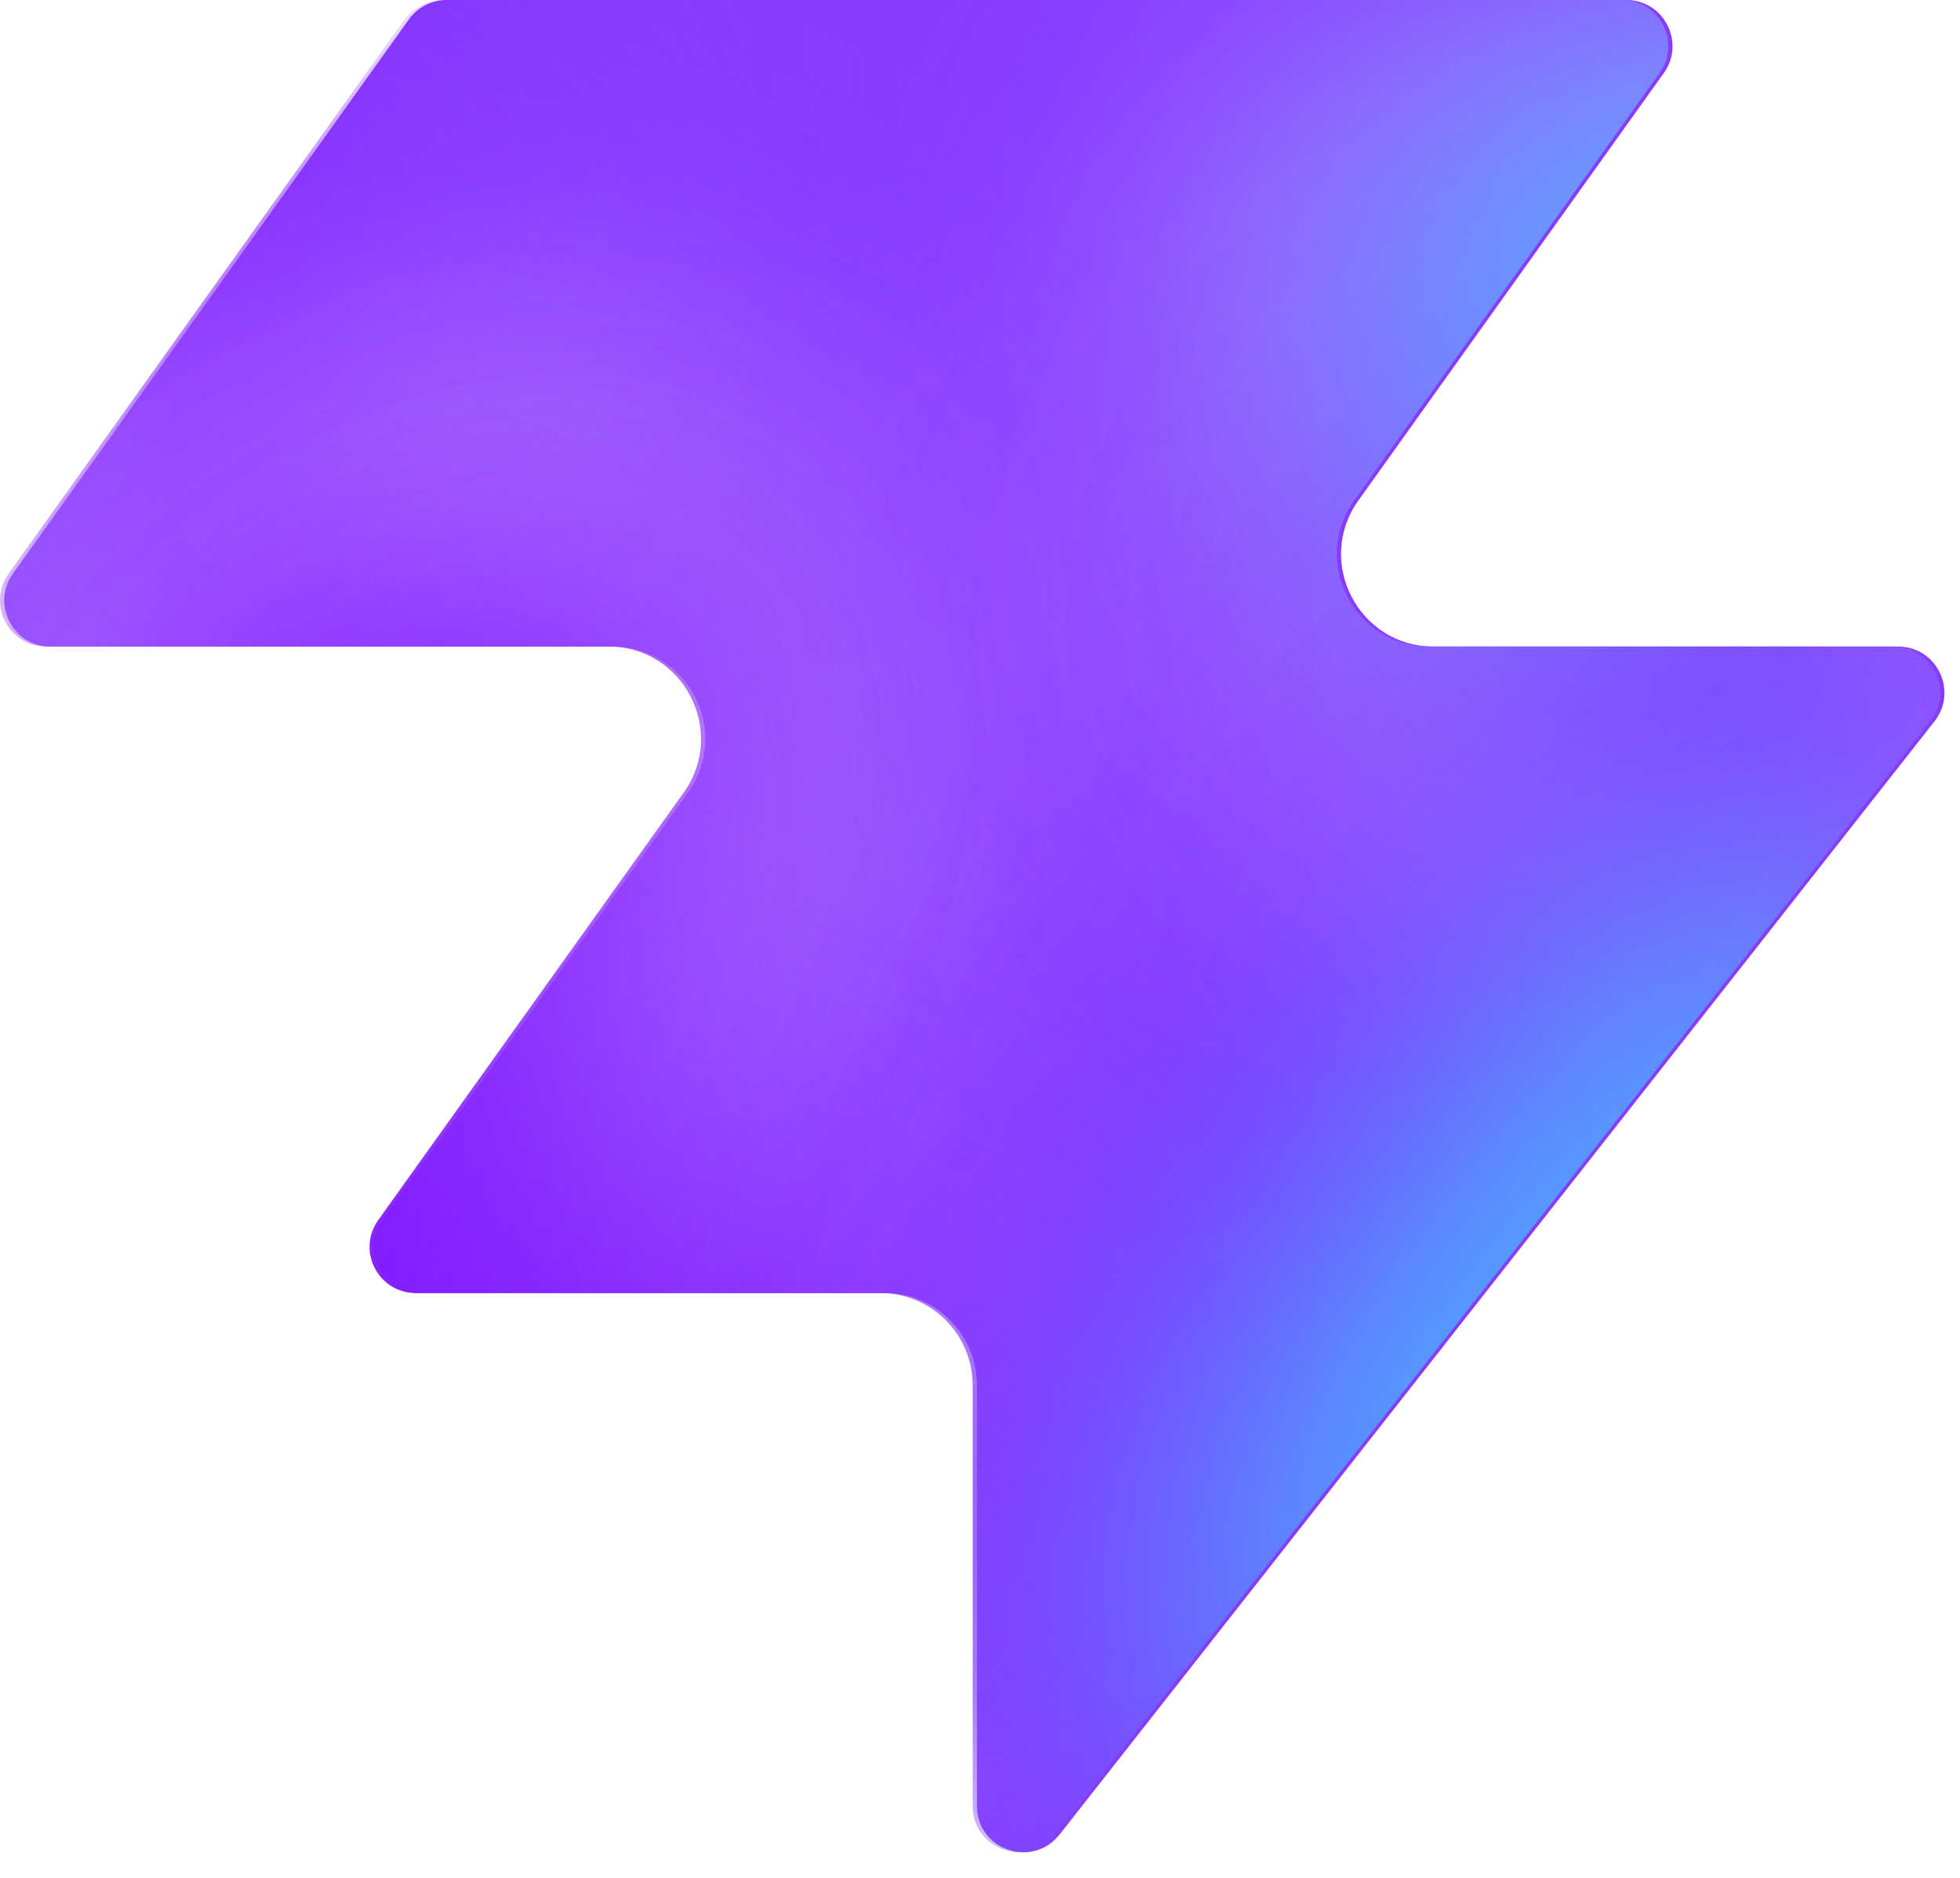
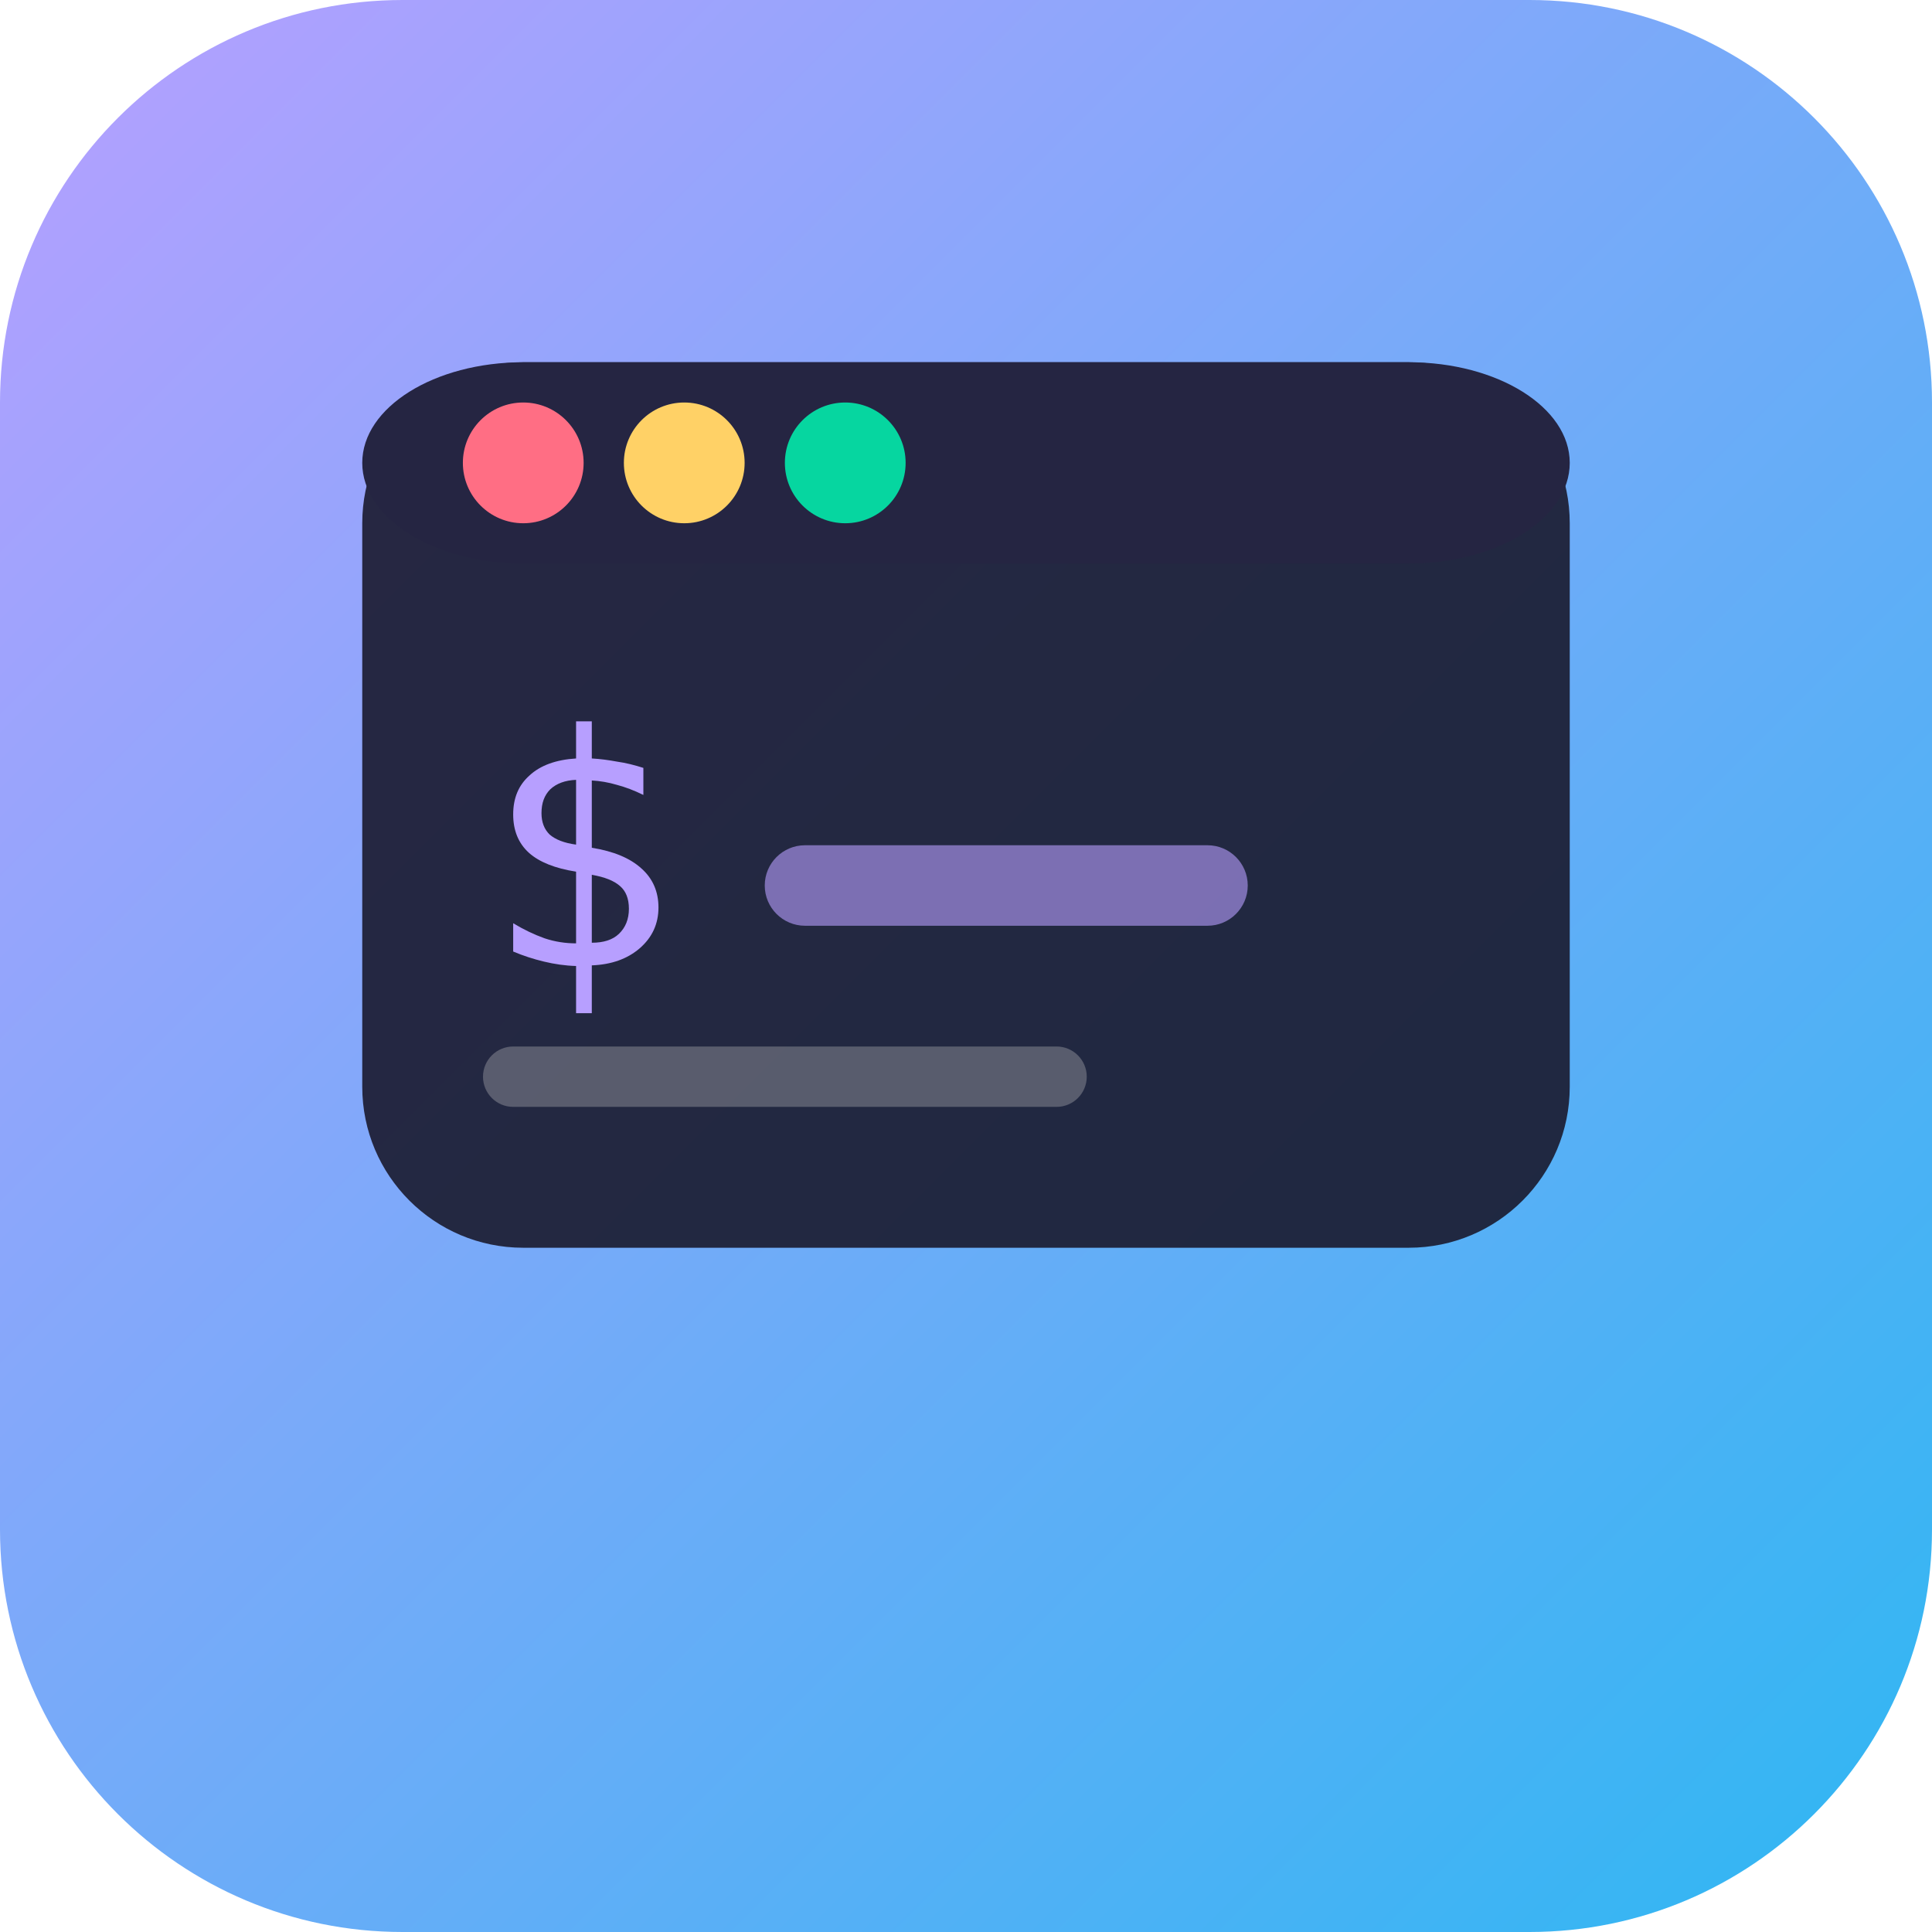
- <svg xmlns="http://www.w3.org/2000/svg" width="48" height="46" fill="none" viewBox="0 0 48 46">
-   <path fill="#863bff" d="M25.946 44.938c-.664.845-2.021.375-2.021-.698V33.937a2.26 2.26 0 0 0-2.262-2.262H10.287c-.92 0-1.456-1.04-.92-1.788l7.48-10.471c1.07-1.497 0-3.578-1.842-3.578H1.237c-.92 0-1.456-1.04-.92-1.788L10.013.474c.214-.297.556-.474.92-.474h28.894c.92 0 1.456 1.04.92 1.788l-7.48 10.471c-1.07 1.498 0 3.579 1.842 3.579h11.377c.943 0 1.473 1.088.89 1.83L25.947 44.94z" style="fill:#863bff;fill:color(display-p3 .525 .23 1);fill-opacity:1" />
-   <mask id="a" width="48" height="46" x="0" y="0" maskUnits="userSpaceOnUse" style="mask-type:alpha">
-     <path fill="#000" d="M25.842 44.938c-.664.844-2.021.375-2.021-.698V33.937a2.26 2.26 0 0 0-2.262-2.262H10.183c-.92 0-1.456-1.04-.92-1.788l7.48-10.471c1.07-1.498 0-3.579-1.842-3.579H1.133c-.92 0-1.456-1.04-.92-1.787L9.91.473c.214-.297.556-.474.92-.474h28.894c.92 0 1.456 1.04.92 1.788l-7.48 10.471c-1.07 1.498 0 3.578 1.842 3.578h11.377c.943 0 1.473 1.088.89 1.832L25.843 44.94z" style="fill:#000;fill-opacity:1" />
-   </mask>
-   <g mask="url(#a)">
-     <g filter="url(#b)">
-       <ellipse cx="5.508" cy="14.704" fill="#ede6ff" rx="5.508" ry="14.704" style="fill:#ede6ff;fill:color(display-p3 .927 .903 1);fill-opacity:1" transform="matrix(.00324 1 1 -.00324 -4.47 31.516)" />
-     </g>
-     <g filter="url(#c)">
-       <ellipse cx="10.399" cy="29.851" fill="#ede6ff" rx="10.399" ry="29.851" style="fill:#ede6ff;fill:color(display-p3 .927 .903 1);fill-opacity:1" transform="matrix(.00324 1 1 -.00324 -39.328 7.883)" />
-     </g>
-     <g filter="url(#d)">
-       <ellipse cx="5.508" cy="30.487" fill="#7e14ff" rx="5.508" ry="30.487" style="fill:#7e14ff;fill:color(display-p3 .492 .077 1);fill-opacity:1" transform="rotate(89.814 -25.913 -14.639)scale(1 -1)" />
-     </g>
-     <g filter="url(#e)">
-       <ellipse cx="5.508" cy="30.599" fill="#7e14ff" rx="5.508" ry="30.599" style="fill:#7e14ff;fill:color(display-p3 .492 .077 1);fill-opacity:1" transform="rotate(89.814 -32.644 -3.334)scale(1 -1)" />
-     </g>
-     <g filter="url(#f)">
-       <ellipse cx="5.508" cy="30.599" fill="#7e14ff" rx="5.508" ry="30.599" style="fill:#7e14ff;fill:color(display-p3 .492 .077 1);fill-opacity:1" transform="matrix(.00324 1 1 -.00324 -34.34 30.47)" />
-     </g>
-     <g filter="url(#g)">
-       <ellipse cx="14.072" cy="22.078" fill="#ede6ff" rx="14.072" ry="22.078" style="fill:#ede6ff;fill:color(display-p3 .927 .903 1);fill-opacity:1" transform="rotate(93.35 24.506 48.493)scale(-1 1)" />
-     </g>
-     <g filter="url(#h)">
-       <ellipse cx="3.47" cy="21.501" fill="#7e14ff" rx="3.47" ry="21.501" style="fill:#7e14ff;fill:color(display-p3 .492 .077 1);fill-opacity:1" transform="rotate(89.009 28.708 47.59)scale(-1 1)" />
-     </g>
-     <g filter="url(#i)">
-       <ellipse cx="3.47" cy="21.501" fill="#7e14ff" rx="3.47" ry="21.501" style="fill:#7e14ff;fill:color(display-p3 .492 .077 1);fill-opacity:1" transform="rotate(89.009 28.708 47.59)scale(-1 1)" />
-     </g>
-     <g filter="url(#j)">
-       <ellipse cx=".387" cy="8.972" fill="#7e14ff" rx="4.407" ry="29.108" style="fill:#7e14ff;fill:color(display-p3 .492 .077 1);fill-opacity:1" transform="rotate(39.51 .387 8.972)" />
-     </g>
-     <g filter="url(#k)">
-       <ellipse cx="47.523" cy="-6.092" fill="#7e14ff" rx="4.407" ry="29.108" style="fill:#7e14ff;fill:color(display-p3 .492 .077 1);fill-opacity:1" transform="rotate(37.892 47.523 -6.092)" />
-     </g>
-     <g filter="url(#l)">
-       <ellipse cx="41.412" cy="6.333" fill="#47bfff" rx="5.971" ry="9.665" style="fill:#47bfff;fill:color(display-p3 .28 .748 1);fill-opacity:1" transform="rotate(37.892 41.412 6.333)" />
-     </g>
-     <g filter="url(#m)">
-       <ellipse cx="-1.879" cy="38.332" fill="#7e14ff" rx="4.407" ry="29.108" style="fill:#7e14ff;fill:color(display-p3 .492 .077 1);fill-opacity:1" transform="rotate(37.892 -1.88 38.332)" />
-     </g>
-     <g filter="url(#n)">
-       <ellipse cx="-1.879" cy="38.332" fill="#7e14ff" rx="4.407" ry="29.108" style="fill:#7e14ff;fill:color(display-p3 .492 .077 1);fill-opacity:1" transform="rotate(37.892 -1.88 38.332)" />
-     </g>
-     <g filter="url(#o)">
-       <ellipse cx="35.651" cy="29.907" fill="#7e14ff" rx="4.407" ry="29.108" style="fill:#7e14ff;fill:color(display-p3 .492 .077 1);fill-opacity:1" transform="rotate(37.892 35.651 29.907)" />
-     </g>
-     <g filter="url(#p)">
-       <ellipse cx="38.418" cy="32.4" fill="#47bfff" rx="5.971" ry="15.297" style="fill:#47bfff;fill:color(display-p3 .28 .748 1);fill-opacity:1" transform="rotate(37.892 38.418 32.4)" />
-     </g>
+ <svg xmlns="http://www.w3.org/2000/svg" viewBox="0 0 48 48">
+   <defs>
+     <linearGradient id="grad" x1="0%" y1="0%" x2="100%" y2="100%">
+       <stop offset="0%" style="stop-color:#b79fff;stop-opacity:1" />
+       <stop offset="100%" style="stop-color:#2db7f2;stop-opacity:1" />
+     </linearGradient>
+   </defs>
+   <rect width="48" height="48" rx="10" fill="url(#grad)" />
+   <g transform="translate(9, 9)">
+     <rect x="0" y="0" width="30" height="22" rx="4" fill="#1a1a2e" opacity="0.9" />
+     <rect x="0" y="0" width="30" height="5" rx="4" fill="#252542" />
+     <circle cx="4" cy="2.5" r="1.5" fill="#ff6e84" />
+     <circle cx="8" cy="2.5" r="1.5" fill="#ffd166" />
+     <circle cx="12" cy="2.5" r="1.5" fill="#06d6a0" />
+     <text x="3" y="15" font-family="monospace" font-size="8" fill="#b79fff">$</text>
+     <rect x="10" y="12" width="12" height="2" rx="1" fill="#b79fff" opacity="0.6" />
+     <rect x="3" y="17" width="15" height="1.5" rx="0.75" fill="#aaabb0" opacity="0.4" />
  </g>
-   <defs>
-     <filter id="b" width="60.045" height="41.654" x="-19.77" y="16.149" color-interpolation-filters="sRGB" filterUnits="userSpaceOnUse">
-       <feFlood flood-opacity="0" result="BackgroundImageFix" />
-       <feBlend in="SourceGraphic" in2="BackgroundImageFix" result="shape" />
-       <feGaussianBlur result="effect1_foregroundBlur_2002_17158" stdDeviation="7.659" />
-     </filter>
-     <filter id="c" width="90.34" height="51.437" x="-54.613" y="-7.533" color-interpolation-filters="sRGB" filterUnits="userSpaceOnUse">
-       <feFlood flood-opacity="0" result="BackgroundImageFix" />
-       <feBlend in="SourceGraphic" in2="BackgroundImageFix" result="shape" />
-       <feGaussianBlur result="effect1_foregroundBlur_2002_17158" stdDeviation="7.659" />
-     </filter>
-     <filter id="d" width="79.355" height="29.4" x="-49.64" y="2.03" color-interpolation-filters="sRGB" filterUnits="userSpaceOnUse">
-       <feFlood flood-opacity="0" result="BackgroundImageFix" />
-       <feBlend in="SourceGraphic" in2="BackgroundImageFix" result="shape" />
-       <feGaussianBlur result="effect1_foregroundBlur_2002_17158" stdDeviation="4.596" />
-     </filter>
-     <filter id="e" width="79.579" height="29.4" x="-45.045" y="20.029" color-interpolation-filters="sRGB" filterUnits="userSpaceOnUse">
-       <feFlood flood-opacity="0" result="BackgroundImageFix" />
-       <feBlend in="SourceGraphic" in2="BackgroundImageFix" result="shape" />
-       <feGaussianBlur result="effect1_foregroundBlur_2002_17158" stdDeviation="4.596" />
-     </filter>
-     <filter id="f" width="79.579" height="29.4" x="-43.513" y="21.178" color-interpolation-filters="sRGB" filterUnits="userSpaceOnUse">
-       <feFlood flood-opacity="0" result="BackgroundImageFix" />
-       <feBlend in="SourceGraphic" in2="BackgroundImageFix" result="shape" />
-       <feGaussianBlur result="effect1_foregroundBlur_2002_17158" stdDeviation="4.596" />
-     </filter>
-     <filter id="g" width="74.749" height="58.852" x="15.756" y="-17.901" color-interpolation-filters="sRGB" filterUnits="userSpaceOnUse">
-       <feFlood flood-opacity="0" result="BackgroundImageFix" />
-       <feBlend in="SourceGraphic" in2="BackgroundImageFix" result="shape" />
-       <feGaussianBlur result="effect1_foregroundBlur_2002_17158" stdDeviation="7.659" />
-     </filter>
-     <filter id="h" width="61.377" height="25.362" x="23.548" y="2.284" color-interpolation-filters="sRGB" filterUnits="userSpaceOnUse">
-       <feFlood flood-opacity="0" result="BackgroundImageFix" />
-       <feBlend in="SourceGraphic" in2="BackgroundImageFix" result="shape" />
-       <feGaussianBlur result="effect1_foregroundBlur_2002_17158" stdDeviation="4.596" />
-     </filter>
-     <filter id="i" width="61.377" height="25.362" x="23.548" y="2.284" color-interpolation-filters="sRGB" filterUnits="userSpaceOnUse">
-       <feFlood flood-opacity="0" result="BackgroundImageFix" />
-       <feBlend in="SourceGraphic" in2="BackgroundImageFix" result="shape" />
-       <feGaussianBlur result="effect1_foregroundBlur_2002_17158" stdDeviation="4.596" />
-     </filter>
-     <filter id="j" width="56.045" height="63.649" x="-27.636" y="-22.853" color-interpolation-filters="sRGB" filterUnits="userSpaceOnUse">
-       <feFlood flood-opacity="0" result="BackgroundImageFix" />
-       <feBlend in="SourceGraphic" in2="BackgroundImageFix" result="shape" />
-       <feGaussianBlur result="effect1_foregroundBlur_2002_17158" stdDeviation="4.596" />
-     </filter>
-     <filter id="k" width="54.814" height="64.646" x="20.116" y="-38.415" color-interpolation-filters="sRGB" filterUnits="userSpaceOnUse">
-       <feFlood flood-opacity="0" result="BackgroundImageFix" />
-       <feBlend in="SourceGraphic" in2="BackgroundImageFix" result="shape" />
-       <feGaussianBlur result="effect1_foregroundBlur_2002_17158" stdDeviation="4.596" />
-     </filter>
-     <filter id="l" width="33.541" height="35.313" x="24.641" y="-11.323" color-interpolation-filters="sRGB" filterUnits="userSpaceOnUse">
-       <feFlood flood-opacity="0" result="BackgroundImageFix" />
-       <feBlend in="SourceGraphic" in2="BackgroundImageFix" result="shape" />
-       <feGaussianBlur result="effect1_foregroundBlur_2002_17158" stdDeviation="4.596" />
-     </filter>
-     <filter id="m" width="54.814" height="64.646" x="-29.286" y="6.009" color-interpolation-filters="sRGB" filterUnits="userSpaceOnUse">
-       <feFlood flood-opacity="0" result="BackgroundImageFix" />
-       <feBlend in="SourceGraphic" in2="BackgroundImageFix" result="shape" />
-       <feGaussianBlur result="effect1_foregroundBlur_2002_17158" stdDeviation="4.596" />
-     </filter>
-     <filter id="n" width="54.814" height="64.646" x="-29.286" y="6.009" color-interpolation-filters="sRGB" filterUnits="userSpaceOnUse">
-       <feFlood flood-opacity="0" result="BackgroundImageFix" />
-       <feBlend in="SourceGraphic" in2="BackgroundImageFix" result="shape" />
-       <feGaussianBlur result="effect1_foregroundBlur_2002_17158" stdDeviation="4.596" />
-     </filter>
-     <filter id="o" width="54.814" height="64.646" x="8.244" y="-2.416" color-interpolation-filters="sRGB" filterUnits="userSpaceOnUse">
-       <feFlood flood-opacity="0" result="BackgroundImageFix" />
-       <feBlend in="SourceGraphic" in2="BackgroundImageFix" result="shape" />
-       <feGaussianBlur result="effect1_foregroundBlur_2002_17158" stdDeviation="4.596" />
-     </filter>
-     <filter id="p" width="39.409" height="43.623" x="18.713" y="10.588" color-interpolation-filters="sRGB" filterUnits="userSpaceOnUse">
-       <feFlood flood-opacity="0" result="BackgroundImageFix" />
-       <feBlend in="SourceGraphic" in2="BackgroundImageFix" result="shape" />
-       <feGaussianBlur result="effect1_foregroundBlur_2002_17158" stdDeviation="4.596" />
-     </filter>
-   </defs>
</svg>
